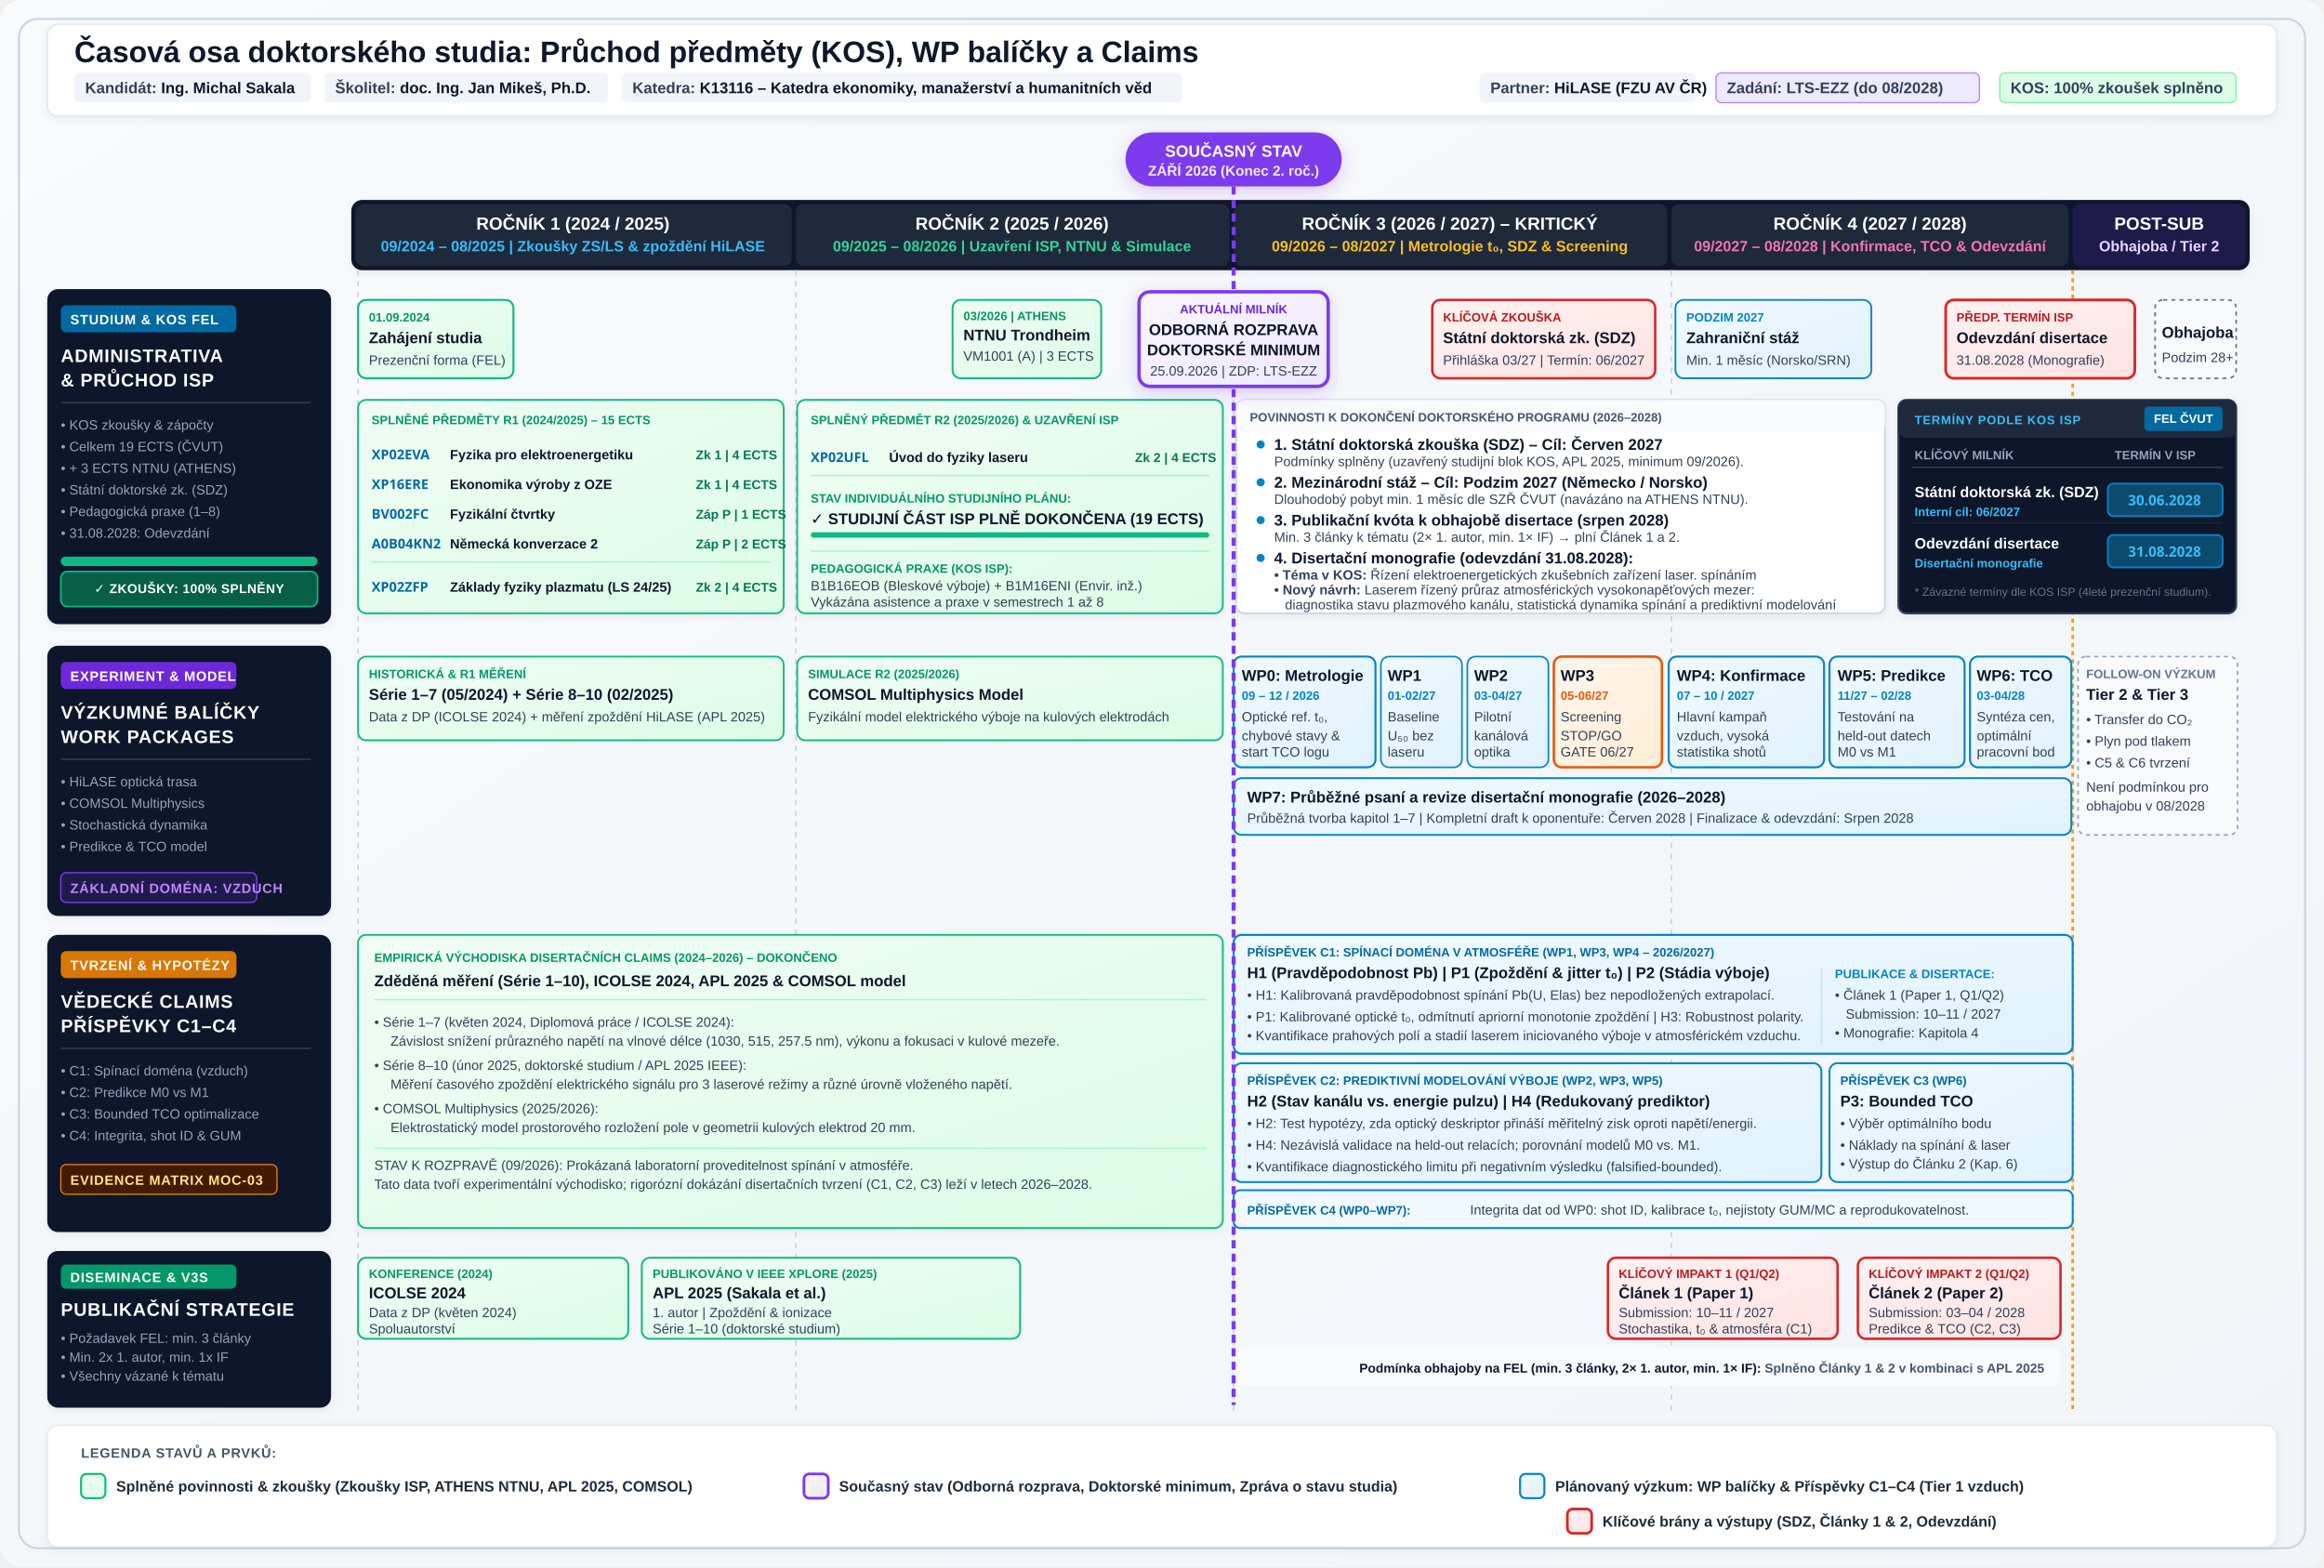
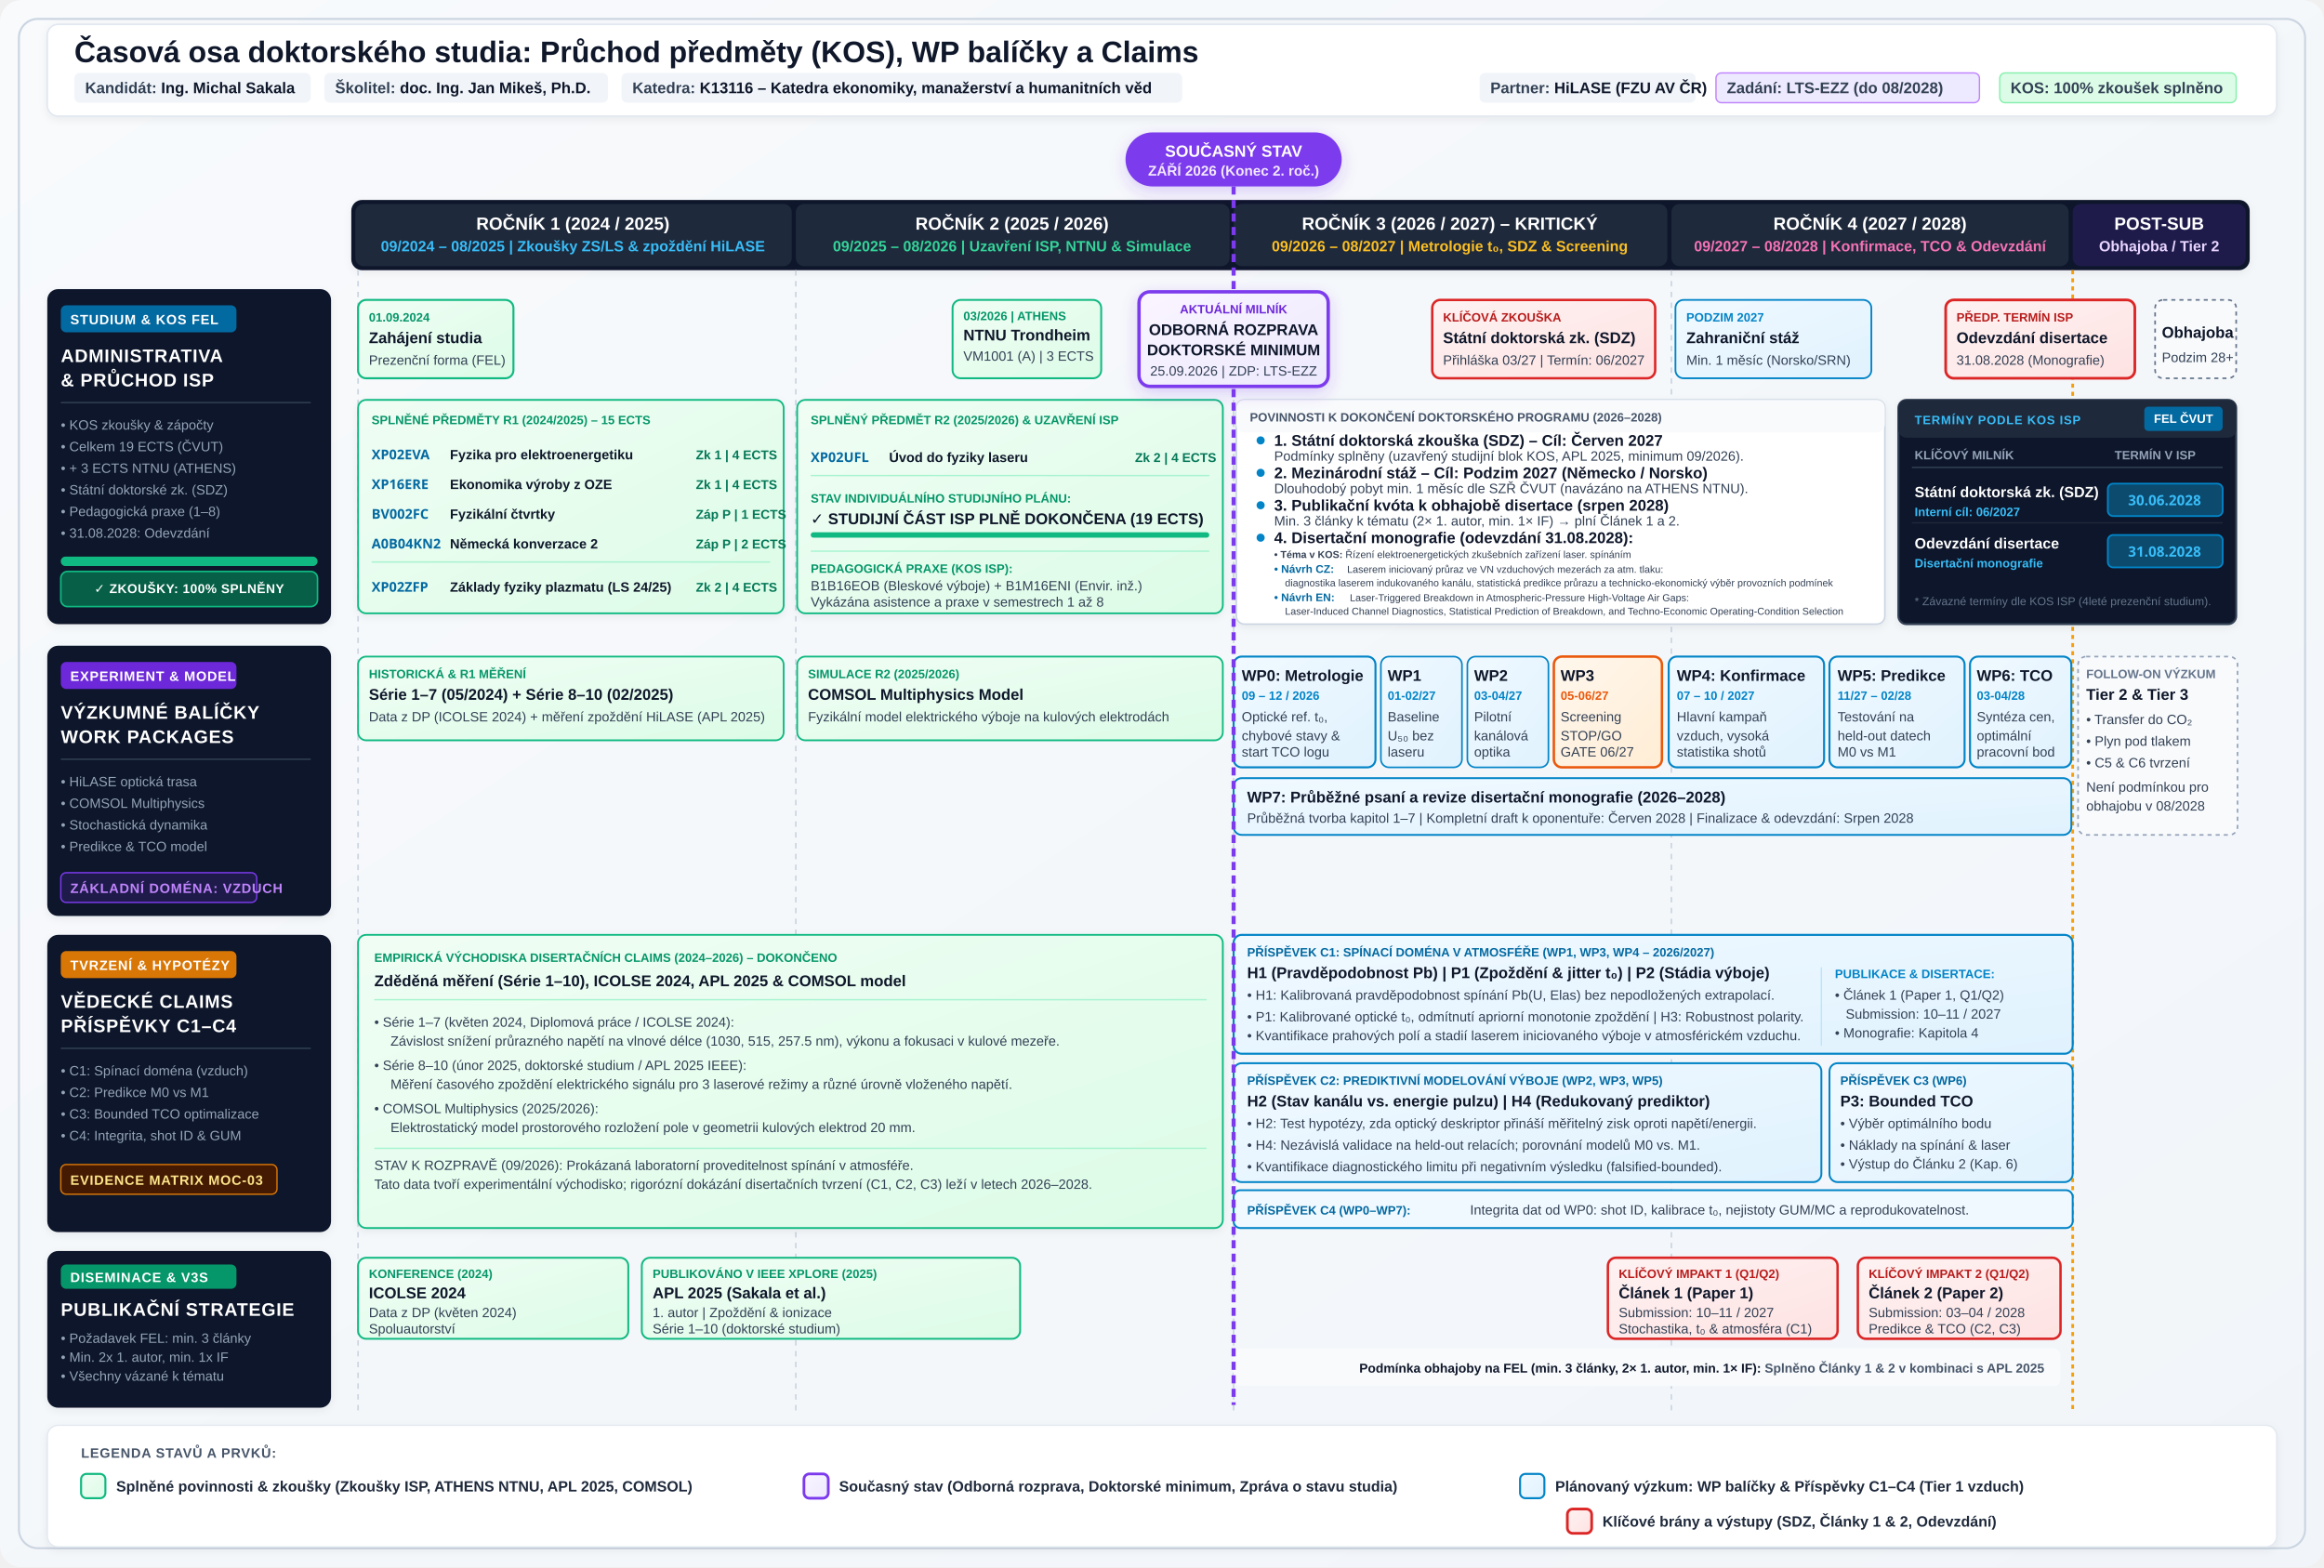
<svg xmlns="http://www.w3.org/2000/svg" viewBox="0 0 1720 1160" width="1720" height="1160">
  <defs>
    <style>
      .main-title { font-family: 'Segoe UI', Arial, sans-serif; font-weight: 800; font-size: 22px; fill: #0f172a; }
      .main-sub { font-family: 'Segoe UI', Arial, sans-serif; font-weight: 600; font-size: 11.5px; fill: #334155; }
      .badge-text { font-family: 'Segoe UI', Arial, sans-serif; font-weight: 700; font-size: 11px; fill: #1e293b; }
      
      .row-title { font-family: 'Segoe UI', Arial, sans-serif; font-weight: 800; font-size: 13.5px; fill: #ffffff; letter-spacing: 0.5px; }
      .row-tag { font-family: 'Segoe UI', Arial, sans-serif; font-weight: 700; font-size: 10px; text-transform: uppercase; letter-spacing: 0.5px; }
      .row-sub { font-family: 'Segoe UI', Arial, sans-serif; font-weight: 500; font-size: 10px; fill: #94a3b8; line-height: 1.3; }

      .axis-year { font-family: 'Segoe UI', Arial, sans-serif; font-weight: 800; font-size: 13px; fill: #ffffff; text-anchor: middle; }
      .axis-sub { font-family: 'Segoe UI', Arial, sans-serif; font-weight: 700; font-size: 11px; text-anchor: middle; }

      .card-title { font-family: 'Segoe UI', Arial, sans-serif; font-weight: 700; font-size: 11.5px; fill: #0f172a; }
      .card-desc { font-family: 'Segoe UI', Arial, sans-serif; font-weight: 500; font-size: 10px; fill: #334155; }
      .card-tag { font-family: 'Segoe UI', Arial, sans-serif; font-weight: 700; font-size: 9px; text-transform: uppercase; }
      
      .course-code { font-family: 'Consolas', 'Segoe UI', monospace; font-weight: 700; font-size: 10px; fill: #0369a1; }
      .course-name { font-family: 'Segoe UI', Arial, sans-serif; font-weight: 600; font-size: 10px; fill: #0f172a; }
      .course-grade { font-family: 'Segoe UI', Arial, sans-serif; font-weight: 700; font-size: 9.5px; fill: #047857; }
      
      .now-title { font-family: 'Segoe UI', Arial, sans-serif; font-weight: 800; font-size: 12px; fill: #ffffff; text-anchor: middle; }
      .now-sub { font-family: 'Segoe UI', Arial, sans-serif; font-weight: 700; font-size: 10.5px; fill: #f3e8ff; text-anchor: middle; }
      .legend-text { font-family: 'Segoe UI', Arial, sans-serif; font-weight: 600; font-size: 11px; fill: #1e293b; }
+       .card-title-head { font-family: 'Segoe UI', Arial, sans-serif; font-weight: 700; font-size: 8.2px; fill: #0369a1; }
+       .card-title-sub { font-family: 'Segoe UI', Arial, sans-serif; font-weight: 500; font-size: 7.4px; fill: #334155; }
    </style>
    <linearGradient id="bg-canvas" x1="0%" y1="0%" x2="100%" y2="100%">
      <stop offset="0%" stop-color="#f8fafc" />
      <stop offset="100%" stop-color="#f1f5f9" />
    </linearGradient>
    <linearGradient id="card-done-grad" x1="0%" y1="0%" x2="100%" y2="100%">
      <stop offset="0%" stop-color="#f0fdf4" />
      <stop offset="100%" stop-color="#dcfce7" />
    </linearGradient>
    <linearGradient id="card-blue-grad" x1="0%" y1="0%" x2="100%" y2="100%">
      <stop offset="0%" stop-color="#f0f9ff" />
      <stop offset="100%" stop-color="#e0f2fe" />
    </linearGradient>
    <linearGradient id="card-gate-grad" x1="0%" y1="0%" x2="100%" y2="100%">
      <stop offset="0%" stop-color="#fff7ed" />
      <stop offset="100%" stop-color="#ffedd5" />
    </linearGradient>
    <linearGradient id="card-red-grad" x1="0%" y1="0%" x2="100%" y2="100%">
      <stop offset="0%" stop-color="#fef2f2" />
      <stop offset="100%" stop-color="#fee2e2" />
    </linearGradient>
    <linearGradient id="card-now-grad" x1="0%" y1="0%" x2="100%" y2="100%">
      <stop offset="0%" stop-color="#faf5ff" />
      <stop offset="100%" stop-color="#ede9fe" />
    </linearGradient>
    <linearGradient id="card-claim1-grad" x1="0%" y1="0%" x2="100%" y2="100%">
      <stop offset="0%" stop-color="#fefce8" />
      <stop offset="100%" stop-color="#fef9c3" />
    </linearGradient>
    <linearGradient id="card-claim2-grad" x1="0%" y1="0%" x2="100%" y2="100%">
      <stop offset="0%" stop-color="#faf5ff" />
      <stop offset="100%" stop-color="#f3e8ff" />
    </linearGradient>
    <linearGradient id="card-claim3-grad" x1="0%" y1="0%" x2="100%" y2="100%">
      <stop offset="0%" stop-color="#fdf2f8" />
      <stop offset="100%" stop-color="#fce7f3" />
    </linearGradient>
    <filter id="shadow-card" x="-3%" y="-5%" width="106%" height="114%" filterUnits="userSpaceOnUse">
      <feDropShadow dx="0" dy="2" stdDeviation="3" flood-color="#0f172a" flood-opacity="0.06" />
    </filter>
    <filter id="shadow-now" x="-6%" y="-8%" width="112%" height="120%" filterUnits="userSpaceOnUse">
      <feDropShadow dx="0" dy="4" stdDeviation="6" flood-color="#7c3aed" flood-opacity="0.22" />
    </filter>
  </defs>
  <rect width="1720" height="1160" fill="url(#bg-canvas)" rx="16" />
  <rect x="14" y="14" width="1692" height="1132" fill="none" stroke="#cbd5e1" stroke-width="1.5" rx="14" />
  <g id="Header" transform="translate(35, 18)">
    <rect width="1650" height="68" rx="8" fill="#ffffff" stroke="#e2e8f0" stroke-width="1.2" filter="url(#shadow-card)" />
    <text class="main-title" x="20" y="28">Časová osa doktorského studia: Průchod předměty (KOS), WP balíčky a Claims</text>
    <g transform="translate(20, 36)">
      <rect x="0" y="0" width="175" height="22" rx="4" fill="#f1f5f9" />
      <text class="main-sub" x="8" y="15">Kandidát: <tspan font-weight="800" fill="#0f172a">Ing. Michal Sakala</tspan>
      </text>
      <rect x="185" y="0" width="210" height="22" rx="4" fill="#f1f5f9" />
      <text class="main-sub" x="193" y="15">Školitel: <tspan font-weight="800" fill="#0f172a">doc. Ing. Jan Mikeš, Ph.D.</tspan>
      </text>
      <rect x="405" y="0" width="415" height="22" rx="4" fill="#f1f5f9" />
      <text class="main-sub" x="413" y="15">Katedra: <tspan font-weight="700" fill="#0f172a">K13116 – Katedra ekonomiky, manažerství a humanitních věd</tspan>
      </text>
      <rect x="1040" y="0" width="160" height="22" rx="4" fill="#f1f5f9" />
      <text class="main-sub" x="1048" y="15">Partner: <tspan font-weight="700" fill="#0f172a">HiLASE (FZU AV ČR)</tspan>
      </text>
      <rect x="1215" y="0" width="195" height="22" rx="4" fill="#ede9fe" stroke="#c084fc" />
      <text class="main-sub" x="1223" y="15" fill="#6b21a8">Zadání: <tspan font-weight="800">LTS-EZZ (do 08/2028)</tspan>
      </text>
      <rect x="1425" y="0" width="175" height="22" rx="4" fill="#dcfce7" stroke="#86efac" />
      <text class="main-sub" x="1433" y="15" fill="#15803d">KOS: <tspan font-weight="800">100% zkoušek splněno</tspan>
      </text>
    </g>
  </g>
  <g id="Axis_and_Grid">
    <rect x="260" y="148" width="1405" height="52" rx="8" fill="#0f172a" filter="url(#shadow-card)" />
    <rect x="263" y="151" width="323" height="46" rx="6" fill="#1e293b" />
    <text class="axis-year" x="424" y="170">ROČNÍK 1 (2024 / 2025)</text>
    <text class="axis-sub" x="424" y="186" fill="#38bdf8">09/2024 – 08/2025 | Zkoušky ZS/LS &amp; zpoždění HiLASE</text>
    <rect x="589" y="151" width="321" height="46" rx="6" fill="#1e293b" />
    <text class="axis-year" x="749" y="170">ROČNÍK 2 (2025 / 2026)</text>
    <text class="axis-sub" x="749" y="186" fill="#34d399">09/2025 – 08/2026 | Uzavření ISP, NTNU &amp; Simulace</text>
    <rect x="913" y="151" width="321" height="46" rx="6" fill="#1e293b" />
    <text class="axis-year" x="1073" y="170">ROČNÍK 3 (2026 / 2027) – KRITICKÝ</text>
    <text class="axis-sub" x="1073" y="186" fill="#fbbf24">09/2026 – 08/2027 | Metrologie t₀, SDZ &amp; Screening</text>
    <rect x="1237" y="151" width="294" height="46" rx="6" fill="#1e293b" />
    <text class="axis-year" x="1384" y="170">ROČNÍK 4 (2027 / 2028)</text>
    <text class="axis-sub" x="1384" y="186" fill="#f472b6">09/2027 – 08/2028 | Konfirmace, TCO &amp; Odevzdání</text>
    <rect x="1534" y="151" width="128" height="46" rx="6" fill="#1e1b4b" />
    <text class="axis-year" x="1598" y="170" fill="#c084fc">POST-SUB</text>
    <text class="axis-sub" x="1598" y="186" fill="#e9d5ff">Obhajoba / Tier 2</text>
    <line x1="265" y1="200" x2="265" y2="1045" stroke="#cbd5e1" stroke-width="1.2" stroke-dasharray="4 4" />
    <line x1="589" y1="200" x2="589" y2="1045" stroke="#cbd5e1" stroke-width="1.2" stroke-dasharray="4 4" />
    <line x1="913" y1="200" x2="913" y2="1045" stroke="#cbd5e1" stroke-width="1.2" stroke-dasharray="4 4" />
    <line x1="1237" y1="200" x2="1237" y2="1045" stroke="#cbd5e1" stroke-width="1.2" stroke-dasharray="4 4" />
    <line x1="1534" y1="200" x2="1534" y2="1045" stroke="#f59e0b" stroke-width="2" stroke-dasharray="3 3" />
  </g>
  <g id="Row_Administration_and_Courses">
    <rect x="35" y="214" width="210" height="248" rx="8" fill="#0f172a" filter="url(#shadow-card)" />
    <rect x="45" y="226" width="130" height="20" rx="4" fill="#0369a1" />
    <text class="row-tag" x="52" y="240" fill="#ffffff">STUDIUM &amp; KOS FEL</text>
    <text class="row-title" x="45" y="268">ADMINISTRATIVA</text>
    <text class="row-title" x="45" y="286">&amp; PRŮCHOD ISP</text>
    <line x1="45" y1="298" x2="230" y2="298" stroke="#334155" stroke-width="1" />
    <text class="row-sub" x="45" y="318">• KOS zkoušky &amp; zápočty</text>
    <text class="row-sub" x="45" y="334">• Celkem 19 ECTS (ČVUT)</text>
    <text class="row-sub" x="45" y="350">• + 3 ECTS NTNU (ATHENS)</text>
    <text class="row-sub" x="45" y="366">• Státní doktorské zk. (SDZ)</text>
    <text class="row-sub" x="45" y="382">• Pedagogická praxe (1–8)</text>
    <text class="row-sub" x="45" y="398">• 31.08.2028: Odevzdání</text>
    <g transform="translate(45, 412)">
      <rect x="0" y="0" width="190" height="7" rx="3.5" fill="#1e293b" />
      <rect x="0" y="0" width="190" height="7" rx="3.5" fill="#10b981" />
      <rect x="0" y="11" width="190" height="26" rx="5" fill="#065f46" stroke="#10b981" stroke-width="1.2" />
      <text font-family="'Segoe UI', Arial, sans-serif" font-weight="800" font-size="9.5px" fill="#ffffff" x="95" y="27" text-anchor="middle" letter-spacing="0.3px">✓ ZKOUŠKY: 100% SPLNĚNY</text>
    </g>
    <g transform="translate(265, 222)">
      <rect width="115" height="58" rx="6" fill="url(#card-done-grad)" stroke="#10b981" stroke-width="1.5" />
      <text class="card-tag" x="8" y="16" fill="#059669">01.09.2024</text>
      <text class="card-title" x="8" y="32" fill="#065f46">Zahájení studia</text>
      <text class="card-desc" x="8" y="48">Prezenční forma (FEL)</text>
    </g>
    <g transform="translate(705, 222)">
      <rect width="110" height="58" rx="6" fill="url(#card-done-grad)" stroke="#10b981" stroke-width="1.4" />
      <text class="card-tag" x="8" y="15" fill="#059669">03/2026 | ATHENS</text>
      <text class="card-title" x="8" y="30" fill="#065f46" font-size="10.5px">NTNU Trondheim</text>
      <text class="card-desc" x="8" y="45" font-size="9.5px">VM1001 (A) | 3 ECTS</text>
    </g>
    <g transform="translate(1060, 222)">
      <rect width="165" height="58" rx="6" fill="url(#card-red-grad)" stroke="#dc2626" stroke-width="1.8" />
      <text class="card-tag" x="8" y="16" fill="#b91c1c">KLÍČOVÁ ZKOUŠKA</text>
      <text class="card-title" x="8" y="32" fill="#991b1b">Státní doktorská zk. (SDZ)</text>
      <text class="card-desc" x="8" y="48">Přihláška 03/27 | Termín: 06/2027</text>
    </g>
    <g transform="translate(1240, 222)">
      <rect width="145" height="58" rx="6" fill="url(#card-blue-grad)" stroke="#0284c7" stroke-width="1.3" />
      <text class="card-tag" x="8" y="16" fill="#0284c7">PODZIM 2027</text>
      <text class="card-title" x="8" y="32" fill="#0369a1">Zahraniční stáž</text>
      <text class="card-desc" x="8" y="48">Min. 1 měsíc (Norsko/SRN)</text>
    </g>
    <g transform="translate(1440, 222)">
      <rect width="140" height="58" rx="6" fill="url(#card-red-grad)" stroke="#dc2626" stroke-width="2" />
      <text class="card-tag" x="8" y="16" fill="#b91c1c">PŘEDP. TERMÍN ISP</text>
      <text class="card-title" x="8" y="32" fill="#991b1b">Odevzdání disertace</text>
      <text class="card-desc" x="8" y="48">31.08.2028 (Monografie)</text>
    </g>
    <g transform="translate(1595, 222)">
      <rect width="60" height="58" rx="6" fill="#f8fafc" stroke="#64748b" stroke-width="1.2" stroke-dasharray="3 3" />
      <text class="card-title" x="5" y="28" fill="#334155">Obhajoba</text>
      <text class="card-desc" x="5" y="46">Podzim 28+</text>
    </g>
    <g transform="translate(265, 296)">
      <rect width="315" height="158" rx="6" fill="url(#card-done-grad)" stroke="#10b981" stroke-width="1.3" filter="url(#shadow-card)" />
      <text class="card-tag" x="10" y="18" fill="#059669">SPLNĚNÉ PŘEDMĚTY R1 (2024/2025) – 15 ECTS</text>
      <g transform="translate(10, 34)">
        <text class="course-code" x="0" y="10" fill="#065f46">XP02EVA</text>
        <text class="course-name" x="58" y="10" fill="#064e3b">Fyzika pro elektroenergetiku</text>
        <text class="course-grade" x="240" y="10" fill="#047857">Zk 1 | 4 ECTS</text>
      </g>
      <g transform="translate(10, 56)">
        <text class="course-code" x="0" y="10" fill="#065f46">XP16ERE</text>
        <text class="course-name" x="58" y="10" fill="#064e3b">Ekonomika výroby z OZE</text>
        <text class="course-grade" x="240" y="10" fill="#047857">Zk 1 | 4 ECTS</text>
      </g>
      <g transform="translate(10, 78)">
        <text class="course-code" x="0" y="10" fill="#065f46">BV002FC</text>
        <text class="course-name" x="58" y="10" fill="#064e3b">Fyzikální čtvrtky</text>
        <text class="course-grade" x="240" y="10" fill="#047857">Záp P | 1 ECTS</text>
      </g>
      <g transform="translate(10, 100)">
        <text class="course-code" x="0" y="10" fill="#065f46">A0B04KN2</text>
        <text class="course-name" x="58" y="10" fill="#064e3b">Německá konverzace 2</text>
        <text class="course-grade" x="240" y="10" fill="#047857">Záp P | 2 ECTS</text>
      </g>
      <line x1="10" y1="120" x2="305" y2="120" stroke="#a7f3d0" stroke-width="1" />
      <g transform="translate(10, 132)">
        <text class="course-code" x="0" y="10" fill="#065f46">XP02ZFP</text>
        <text class="course-name" x="58" y="10" fill="#064e3b">Základy fyziky plazmatu (LS 24/25)</text>
        <text class="course-grade" x="240" y="10" fill="#047857">Zk 2 | 4 ECTS</text>
      </g>
    </g>
    <g transform="translate(590, 296)">
      <rect width="315" height="158" rx="6" fill="url(#card-done-grad)" stroke="#10b981" stroke-width="1.3" filter="url(#shadow-card)" />
      <text class="card-tag" x="10" y="18" fill="#059669">SPLNĚNÝ PŘEDMĚT R2 (2025/2026) &amp; UZAVŘENÍ ISP</text>
      <g transform="translate(10, 36)">
        <text class="course-code" x="0" y="10" fill="#065f46">XP02UFL</text>
        <text class="course-name" x="58" y="10" fill="#064e3b">Úvod do fyziky laseru</text>
        <text class="course-grade" x="240" y="10" fill="#047857">Zk 2 | 4 ECTS</text>
      </g>
      <line x1="10" y1="56" x2="305" y2="56" stroke="#a7f3d0" stroke-width="1" />
      <g transform="translate(10, 64)">
        <text class="card-tag" x="0" y="12" fill="#059669">STAV INDIVIDUÁLNÍHO STUDIJNÍHO PLÁNU:</text>
        <text class="card-title" x="0" y="28" fill="#065f46" font-size="11px">✓ STUDIJNÍ ČÁST ISP PLNĚ DOKONČENA (19 ECTS)</text>
        <rect x="0" y="34" width="295" height="4" rx="2" fill="#10b981" />
      </g>
      <line x1="10" y1="112" x2="305" y2="112" stroke="#a7f3d0" stroke-width="1" />
      <g transform="translate(10, 118)">
        <text class="card-tag" x="0" y="10" fill="#059669">PEDAGOGICKÁ PRAXE (KOS ISP):</text>
        <text class="card-desc" x="0" y="23" fill="#064e3b">B1B16EOB (Bleskové výboje) + B1M16ENI (Envir. inž.)</text>
        <text class="card-desc" x="0" y="35" fill="#059669" font-weight="600">Vykázána asistence a praxe v semestrech 1 až 8</text>
      </g>
    </g>
    <g transform="translate(915, 296)">
-       <rect width="480" height="158" rx="6" fill="#ffffff" stroke="#cbd5e1" stroke-width="1.2" filter="url(#shadow-card)" />
+       <rect width="480" height="166" rx="6" fill="#ffffff" stroke="#cbd5e1" stroke-width="1.2" filter="url(#shadow-card)" />
      <rect x="0" y="0" width="480" height="24" rx="6" fill="#f8fafc" />
      <text class="card-tag" x="10" y="16" fill="#475569">POVINNOSTI K DOKONČENÍ DOKTORSKÉHO PROGRAMU (2026–2028)</text>
-       <g transform="translate(12, 28)">
-         <circle cx="6" cy="5" r="3" fill="#0284c7" />
-         <text class="card-title" x="16" y="9" fill="#1e293b">1. Státní doktorská zkouška (SDZ) – Cíl: Červen 2027</text>
-         <text class="card-desc" x="16" y="21">Podmínky splněny (uzavřený studijní blok KOS, APL 2025, minimum 09/2026).</text>
-         <circle cx="6" cy="33" r="3" fill="#0284c7" />
-         <text class="card-title" x="16" y="37" fill="#1e293b">2. Mezinárodní stáž – Cíl: Podzim 2027 (Německo / Norsko)</text>
-         <text class="card-desc" x="16" y="49">Dlouhodobý pobyt min. 1 měsíc dle SZŘ ČVUT (navázáno na ATHENS NTNU).</text>
-         <circle cx="6" cy="61" r="3" fill="#0284c7" />
-         <text class="card-title" x="16" y="65" fill="#1e293b">3. Publikační kvóta k obhajobě disertace (srpen 2028)</text>
-         <text class="card-desc" x="16" y="77">Min. 3 články k tématu (2× 1. autor, min. 1× IF) → plní Článek 1 a 2.</text>
-         <circle cx="6" cy="89" r="3" fill="#0284c7" />
-         <text class="card-title" x="16" y="93" fill="#0f172a">4. Disertační monografie (odevzdání 31.08.2028):</text>
-         <text class="card-desc" x="16" y="105" font-size="8.8px">
+       <g transform="translate(12, 26)">
+         <circle cx="6" cy="4" r="3" fill="#0284c7" />
+         <text class="card-title" x="16" y="8" fill="#1e293b">1. Státní doktorská zkouška (SDZ) – Cíl: Červen 2027</text>
+         <text class="card-desc" x="16" y="19">Podmínky splněny (uzavřený studijní blok KOS, APL 2025, minimum 09/2026).</text>
+         <circle cx="6" cy="28" r="3" fill="#0284c7" />
+         <text class="card-title" x="16" y="32" fill="#1e293b">2. Mezinárodní stáž – Cíl: Podzim 2027 (Německo / Norsko)</text>
+         <text class="card-desc" x="16" y="43">Dlouhodobý pobyt min. 1 měsíc dle SZŘ ČVUT (navázáno na ATHENS NTNU).</text>
+         <circle cx="6" cy="52" r="3" fill="#0284c7" />
+         <text class="card-title" x="16" y="56" fill="#1e293b">3. Publikační kvóta k obhajobě disertace (srpen 2028)</text>
+         <text class="card-desc" x="16" y="67">Min. 3 články k tématu (2× 1. autor, min. 1× IF) → plní Článek 1 a 2.</text>
+         <circle cx="6" cy="76" r="3" fill="#0284c7" />
+         <text class="card-title" x="16" y="80" fill="#0f172a">4. Disertační monografie (odevzdání 31.08.2028):</text>
+         <text class="card-title-sub" x="16" y="91">
          <tspan font-weight="700" fill="#334155">• Téma v KOS:</tspan> Řízení elektroenergetických zkušebních zařízení laser. spínáním</text>
-         <text class="card-desc" x="16" y="116" font-size="8.8px">
-           <tspan font-weight="700" fill="#334155">• Nový návrh:</tspan> Laserem řízený průraz atmosférických vysokonapěťových mezer:</text>
-         <text class="card-desc" x="24" y="127" font-size="8.4px" fill="#334155">diagnostika stavu plazmového kanálu, statistická dynamika spínání a prediktivní modelování</text>
+         <text class="card-title-head" x="16" y="102">• Návrh CZ:</text>
+         <text class="card-title-sub" x="70" y="102" font-weight="600" fill="#0f172a">Laserem iniciovaný průraz ve VN vzduchových mezerách za atm. tlaku:</text>
+         <text class="card-title-sub" x="24" y="112">diagnostika laserem indukovaného kanálu, statistická predikce průrazu a technicko-ekonomický výběr provozních podmínek</text>
+         <text class="card-title-head" x="16" y="123">• Návrh EN:</text>
+         <text class="card-title-sub" x="72" y="123" font-weight="600" fill="#0f172a">Laser-Triggered Breakdown in Atmospheric-Pressure High-Voltage Air Gaps:</text>
+         <text class="card-title-sub" x="24" y="133">Laser-Induced Channel Diagnostics, Statistical Prediction of Breakdown, and Techno-Economic Operating-Condition Selection</text>
      </g>
    </g>
    <g transform="translate(1405, 296)">
-       <rect width="250" height="158" rx="6" fill="#0f172a" stroke="#334155" stroke-width="1.5" filter="url(#shadow-card)" />
+       <rect width="250" height="166" rx="6" fill="#0f172a" stroke="#334155" stroke-width="1.5" filter="url(#shadow-card)" />
      <rect x="0" y="0" width="250" height="28" rx="6" fill="#1e293b" />
      <text class="card-tag" x="12" y="18" fill="#38bdf8" letter-spacing="0.5px">TERMÍNY PODLE KOS ISP</text>
      <rect x="182" y="5" width="58" height="18" rx="3" fill="#0369a1" />
      <text font-family="'Segoe UI', Arial, sans-serif" font-weight="800" font-size="9px" fill="#ffffff" x="211" y="17" text-anchor="middle">FEL ČVUT</text>
      <text font-family="'Segoe UI', Arial, sans-serif" font-weight="700" font-size="9px" fill="#94a3b8" x="12" y="44">KLÍČOVÝ MILNÍK</text>
      <text font-family="'Segoe UI', Arial, sans-serif" font-weight="700" font-size="9px" fill="#94a3b8" x="160" y="44">TERMÍN V ISP</text>
      <line x1="10" y1="50" x2="240" y2="50" stroke="#334155" stroke-width="1" />
      <g transform="translate(10, 58)">
        <text font-family="'Segoe UI', Arial, sans-serif" font-weight="700" font-size="11px" fill="#ffffff" x="2" y="14">Státní doktorská zk. (SDZ)</text>
        <text font-family="'Segoe UI', Arial, sans-serif" font-weight="600" font-size="9px" fill="#38bdf8" x="2" y="28">Interní cíl: 06/2027</text>
        <rect x="145" y="4" width="85" height="24" rx="4" fill="#0c4a6e" stroke="#0284c7" stroke-width="1.3" />
        <text font-family="'Consolas', 'Segoe UI', monospace" font-weight="800" font-size="10.5px" fill="#38bdf8" x="187" y="20" text-anchor="middle">30.06.2028</text>
      </g>
      <line x1="10" y1="91" x2="240" y2="91" stroke="#1e293b" stroke-width="1" />
      <g transform="translate(10, 96)">
        <text font-family="'Segoe UI', Arial, sans-serif" font-weight="700" font-size="11px" fill="#ffffff" x="2" y="14">Odevzdání disertace</text>
        <text font-family="'Segoe UI', Arial, sans-serif" font-weight="600" font-size="9px" fill="#38bdf8" x="2" y="28">Disertační monografie</text>
        <rect x="145" y="4" width="85" height="24" rx="4" fill="#0c4a6e" stroke="#0284c7" stroke-width="1.3" />
        <text font-family="'Consolas', 'Segoe UI', monospace" font-weight="800" font-size="10.5px" fill="#38bdf8" x="187" y="20" text-anchor="middle">31.08.2028</text>
      </g>
-       <text font-family="'Segoe UI', Arial, sans-serif" font-weight="500" font-size="8.5px" fill="#64748b" x="12" y="145">* Závazné termíny dle KOS ISP (4leté prezenční studium).</text>
+       <text font-family="'Segoe UI', Arial, sans-serif" font-weight="500" font-size="8.5px" fill="#64748b" x="12" y="152">* Závazné termíny dle KOS ISP (4leté prezenční studium).</text>
    </g>
  </g>
  <g id="Row_WorkPackages">
    <rect x="35" y="478" width="210" height="200" rx="8" fill="#0f172a" filter="url(#shadow-card)" />
    <rect x="45" y="490" width="130" height="20" rx="4" fill="#6d28d9" />
    <text class="row-tag" x="52" y="504" fill="#ffffff">EXPERIMENT &amp; MODEL</text>
    <text class="row-title" x="45" y="532">VÝZKUMNÉ BALÍČKY</text>
    <text class="row-title" x="45" y="550">WORK PACKAGES</text>
    <line x1="45" y1="562" x2="230" y2="562" stroke="#334155" stroke-width="1" />
    <text class="row-sub" x="45" y="582">• HiLASE optická trasa</text>
    <text class="row-sub" x="45" y="598">• COMSOL Multiphysics</text>
    <text class="row-sub" x="45" y="614">• Stochastická dynamika</text>
    <text class="row-sub" x="45" y="630">• Predikce &amp; TCO model</text>
    <rect x="45" y="646" width="145" height="22" rx="4" fill="#1e1b4b" stroke="#7c3aed" />
    <text class="row-tag" x="52" y="661" fill="#c084fc">ZÁKLADNÍ DOMÉNA: VZDUCH</text>
    <g transform="translate(265, 486)">
      <rect width="315" height="62" rx="6" fill="url(#card-done-grad)" stroke="#10b981" stroke-width="1.3" />
      <text class="card-tag" x="8" y="16" fill="#059669">HISTORICKÁ &amp; R1 MĚŘENÍ</text>
      <text class="card-title" x="8" y="32" fill="#065f46">Série 1–7 (05/2024) + Série 8–10 (02/2025)</text>
      <text class="card-desc" x="8" y="48">Data z DP (ICOLSE 2024) + měření zpoždění HiLASE (APL 2025)</text>
    </g>
    <g transform="translate(590, 486)">
      <rect width="315" height="62" rx="6" fill="url(#card-done-grad)" stroke="#10b981" stroke-width="1.3" />
      <text class="card-tag" x="8" y="16" fill="#059669">SIMULACE R2 (2025/2026)</text>
      <text class="card-title" x="8" y="32" fill="#065f46">COMSOL Multiphysics Model</text>
      <text class="card-desc" x="8" y="48">Fyzikální model elektrického výboje na kulových elektrodách</text>
    </g>
    <g transform="translate(913, 486)">
      <rect width="105" height="82" rx="6" fill="url(#card-blue-grad)" stroke="#0284c7" stroke-width="1.5" />
      <text class="card-title" x="6" y="18" fill="#0369a1">WP0: Metrologie</text>
      <text class="card-tag" x="6" y="32" fill="#0284c7">09 – 12 / 2026</text>
      <text class="card-desc" x="6" y="48">Optické ref. t₀,</text>
      <text class="card-desc" x="6" y="62">chybové stavy &amp;</text>
      <text class="card-desc" x="6" y="74">start TCO logu</text>
    </g>
    <g transform="translate(1022, 486)">
      <rect width="60" height="82" rx="6" fill="url(#card-blue-grad)" stroke="#0284c7" stroke-width="1.2" />
      <text class="card-title" x="5" y="18" fill="#0369a1">WP1</text>
      <text class="card-tag" x="5" y="32" fill="#0284c7">01-02/27</text>
      <text class="card-desc" x="5" y="48">Baseline</text>
      <text class="card-desc" x="5" y="62">U₅₀ bez</text>
      <text class="card-desc" x="5" y="74">laseru</text>
    </g>
    <g transform="translate(1086, 486)">
      <rect width="60" height="82" rx="6" fill="url(#card-blue-grad)" stroke="#0284c7" stroke-width="1.2" />
      <text class="card-title" x="5" y="18" fill="#0369a1">WP2</text>
      <text class="card-tag" x="5" y="32" fill="#0284c7">03-04/27</text>
      <text class="card-desc" x="5" y="48">Pilotní</text>
      <text class="card-desc" x="5" y="62">kanálová</text>
      <text class="card-desc" x="5" y="74">optika</text>
    </g>
    <g transform="translate(1150, 486)">
      <rect width="80" height="82" rx="6" fill="url(#card-gate-grad)" stroke="#ea580c" stroke-width="1.8" />
      <text class="card-title" x="5" y="18" fill="#c2410c">WP3</text>
      <text class="card-tag" x="5" y="32" fill="#ea580c">05-06/27</text>
      <text class="card-desc" x="5" y="48">Screening</text>
      <text class="card-desc" x="5" y="62" font-weight="bold" fill="#b91c1c">STOP/GO</text>
      <text class="card-desc" x="5" y="74">GATE 06/27</text>
    </g>
    <g transform="translate(1235, 486)">
      <rect width="115" height="82" rx="6" fill="url(#card-blue-grad)" stroke="#0284c7" stroke-width="1.5" />
      <text class="card-title" x="6" y="18" fill="#0369a1">WP4: Konfirmace</text>
      <text class="card-tag" x="6" y="32" fill="#0284c7">07 – 10 / 2027</text>
      <text class="card-desc" x="6" y="48">Hlavní kampaň</text>
      <text class="card-desc" x="6" y="62">vzduch, vysoká</text>
      <text class="card-desc" x="6" y="74">statistika shotů</text>
    </g>
    <g transform="translate(1354, 486)">
      <rect width="100" height="82" rx="6" fill="url(#card-blue-grad)" stroke="#0284c7" stroke-width="1.5" />
      <text class="card-title" x="6" y="18" fill="#0369a1">WP5: Predikce</text>
      <text class="card-tag" x="6" y="32" fill="#0284c7">11/27 – 02/28</text>
      <text class="card-desc" x="6" y="48">Testování na</text>
      <text class="card-desc" x="6" y="62">held-out datech</text>
      <text class="card-desc" x="6" y="74">M0 vs M1</text>
    </g>
    <g transform="translate(1458, 486)">
      <rect width="75" height="82" rx="6" fill="url(#card-blue-grad)" stroke="#0284c7" stroke-width="1.5" />
      <text class="card-title" x="5" y="18" fill="#0369a1">WP6: TCO</text>
      <text class="card-tag" x="5" y="32" fill="#0284c7">03-04/28</text>
      <text class="card-desc" x="5" y="48">Syntéza cen,</text>
      <text class="card-desc" x="5" y="62">optimální</text>
      <text class="card-desc" x="5" y="74">pracovní bod</text>
    </g>
    <g transform="translate(913, 576)">
      <rect width="620" height="42" rx="6" fill="url(#card-blue-grad)" stroke="#0284c7" stroke-width="1.4" />
      <text class="card-title" x="10" y="18" fill="#0369a1">WP7: Průběžné psaní a revize disertační monografie (2026–2028)</text>
      <text class="card-desc" x="10" y="33" fill="#0c4a6e">Průběžná tvorba kapitol 1–7 | Kompletní draft k oponentuře: Červen 2028 | Finalizace &amp; odevzdání: Srpen 2028</text>
    </g>
    <g transform="translate(1538, 486)">
      <rect width="118" height="132" rx="6" fill="#f8fafc" stroke="#94a3b8" stroke-width="1.2" stroke-dasharray="3 3" />
      <text class="card-tag" x="6" y="16" fill="#64748b">FOLLOW-ON VÝZKUM</text>
      <text class="card-title" x="6" y="32" fill="#475569">Tier 2 &amp; Tier 3</text>
      <text class="card-desc" x="6" y="50">• Transfer do CO₂</text>
      <text class="card-desc" x="6" y="66">• Plyn pod tlakem</text>
      <text class="card-desc" x="6" y="82">• C5 &amp; C6 tvrzení</text>
      <text class="card-desc" x="6" y="100" font-weight="bold" fill="#64748b">Není podmínkou pro</text>
      <text class="card-desc" x="6" y="114" font-weight="bold" fill="#64748b">obhajobu v 08/2028</text>
    </g>
  </g>
  <g id="Row_Claims">
    <rect x="35" y="692" width="210" height="220" rx="8" fill="#0f172a" filter="url(#shadow-card)" />
    <rect x="45" y="704" width="130" height="20" rx="4" fill="#d97706" />
    <text class="row-tag" x="52" y="718" fill="#ffffff">TVRZENÍ &amp; HYPOTÉZY</text>
    <text class="row-title" x="45" y="746">VĚDECKÉ CLAIMS</text>
    <text class="row-title" x="45" y="764">PŘÍSPĚVKY C1–C4</text>
    <line x1="45" y1="776" x2="230" y2="776" stroke="#334155" stroke-width="1" />
    <text class="row-sub" x="45" y="796">• C1: Spínací doména (vzduch)</text>
    <text class="row-sub" x="45" y="812">• C2: Predikce M0 vs M1</text>
    <text class="row-sub" x="45" y="828">• C3: Bounded TCO optimalizace</text>
    <text class="row-sub" x="45" y="844">• C4: Integrita, shot ID &amp; GUM</text>
    <rect x="45" y="862" width="160" height="22" rx="4" fill="#451a03" stroke="#d97706" />
    <text class="row-tag" x="52" y="877" fill="#fde68a">EVIDENCE MATRIX MOC-03</text>
    <g transform="translate(265, 692)">
      <rect width="640" height="217" rx="6" fill="url(#card-done-grad)" stroke="#10b981" stroke-width="1.3" filter="url(#shadow-card)" />
      <text class="card-tag" x="12" y="20" fill="#059669">EMPIRICKÁ VÝCHODISKA DISERTAČNÍCH CLAIMS (2024–2026) – DOKONČENO</text>
      <text class="card-title" x="12" y="38" fill="#065f46" font-size="12px">Zděděná měření (Série 1–10), ICOLSE 2024, APL 2025 &amp; COMSOL model</text>
      <line x1="12" y1="48" x2="628" y2="48" stroke="#a7f3d0" stroke-width="1" />
      <g transform="translate(12, 54)">
        <text class="card-desc" x="0" y="14" font-weight="bold" fill="#064e3b">• Série 1–7 (květen 2024, Diplomová práce / ICOLSE 2024):</text>
        <text class="card-desc" x="12" y="28">Závislost snížení průrazného napětí na vlnové délce (1030, 515, 257.5 nm), výkonu a fokusaci v kulové mezeře.</text>
        <text class="card-desc" x="0" y="46" font-weight="bold" fill="#064e3b">• Série 8–10 (únor 2025, doktorské studium / APL 2025 IEEE):</text>
        <text class="card-desc" x="12" y="60">Měření časového zpoždění elektrického signálu pro 3 laserové režimy a různé úrovně vloženého napětí.</text>
        <text class="card-desc" x="0" y="78" font-weight="bold" fill="#064e3b">• COMSOL Multiphysics (2025/2026):</text>
        <text class="card-desc" x="12" y="92">Elektrostatický model prostorového rozložení pole v geometrii kulových elektrod 20 mm.</text>
        <line x1="0" y1="104" x2="616" y2="104" stroke="#a7f3d0" stroke-width="1" />
        <text class="card-desc" x="0" y="120" font-weight="bold" fill="#047857">STAV K ROZPRAVĚ (09/2026): Prokázaná laboratorní proveditelnost spínání v atmosféře.</text>
        <text class="card-desc" x="0" y="134" fill="#065f46">Tato data tvoří experimentální východisko; rigorózní dokázání disertačních tvrzení (C1, C2, C3) leží v letech 2026–2028.</text>
      </g>
    </g>
    <g transform="translate(913, 692)">
      <rect width="621" height="88" rx="6" fill="url(#card-blue-grad)" stroke="#0284c7" stroke-width="1.5" />
      <text class="card-tag" x="10" y="16" fill="#0369a1">PŘÍSPĚVEK C1: SPÍNACÍ DOMÉNA V ATMOSFÉŘE (WP1, WP3, WP4 – 2026/2027)</text>
      <g transform="translate(10, 0)">
        <text class="card-title" x="0" y="32" fill="#0c4a6e">H1 (Pravděpodobnost Pb) | P1 (Zpoždění &amp; jitter t₀) | P2 (Stádia výboje)</text>
        <text class="card-desc" x="0" y="48">• H1: Kalibrovaná pravděpodobnost spínání Pb(U, Elas) bez nepodložených extrapolací.</text>
        <text class="card-desc" x="0" y="64">• P1: Kalibrované optické t₀, odmítnutí apriorní monotonie zpoždění | H3: Robustnost polarity.</text>
        <text class="card-desc" x="0" y="78" fill="#0369a1">• Kvantifikace prahových polí a stadií laserem iniciovaného výboje v atmosférickém vzduchu.</text>
      </g>
      <line x1="435" y1="24" x2="435" y2="82" stroke="#bae6fd" stroke-width="1" />
      <g transform="translate(445, 0)">
        <text class="card-tag" x="0" y="32" fill="#0284c7">PUBLIKACE &amp; DISERTACE:</text>
        <text class="card-desc" x="0" y="48" font-weight="bold" fill="#0369a1">• Článek 1 (Paper 1, Q1/Q2)</text>
        <text class="card-desc" x="8" y="62" fill="#0c4a6e">Submission: 10–11 / 2027</text>
        <text class="card-desc" x="0" y="76" font-weight="bold" fill="#0284c7">• Monografie: Kapitola 4</text>
      </g>
    </g>
    <g transform="translate(913, 787)">
      <rect width="435" height="88" rx="6" fill="url(#card-blue-grad)" stroke="#0284c7" stroke-width="1.4" />
      <text class="card-tag" x="10" y="16" fill="#0369a1">PŘÍSPĚVEK C2: PREDIKTIVNÍ MODELOVÁNÍ VÝBOJE (WP2, WP3, WP5)</text>
      <text class="card-title" x="10" y="32" fill="#0c4a6e">H2 (Stav kanálu vs. energie pulzu) | H4 (Redukovaný prediktor)</text>
      <text class="card-desc" x="10" y="48">• H2: Test hypotézy, zda optický deskriptor přináší měřitelný zisk oproti napětí/energii.</text>
      <text class="card-desc" x="10" y="64">• H4: Nezávislá validace na held-out relacích; porovnání modelů M0 vs. M1.</text>
      <text class="card-desc" x="10" y="80">• Kvantifikace diagnostického limitu při negativním výsledku (falsified-bounded).</text>
    </g>
    <g transform="translate(1354, 787)">
      <rect width="180" height="88" rx="6" fill="url(#card-blue-grad)" stroke="#0284c7" stroke-width="1.4" />
      <text class="card-tag" x="8" y="16" fill="#0369a1">PŘÍSPĚVEK C3 (WP6)</text>
      <text class="card-title" x="8" y="32" fill="#0c4a6e">P3: Bounded TCO</text>
      <text class="card-desc" x="8" y="48">• Výběr optimálního bodu</text>
      <text class="card-desc" x="8" y="64">• Náklady na spínání &amp; laser</text>
      <text class="card-desc" x="8" y="78">• Výstup do Článku 2 (Kap. 6)</text>
    </g>
    <g transform="translate(913, 881)">
      <rect width="621" height="28" rx="5" fill="#f0f9ff" stroke="#0284c7" stroke-width="1.4" />
      <text class="card-tag" x="10" y="18" fill="#0369a1">PŘÍSPĚVEK C4 (WP0–WP7):</text>
      <text class="card-desc" x="175" y="18" fill="#0c4a6e" font-weight="bold">Integrita dat od WP0: shot ID, kalibrace t₀, nejistoty GUM/MC a reprodukovatelnost.</text>
    </g>
  </g>
  <g id="Row_Publications">
    <rect x="35" y="926" width="210" height="116" rx="8" fill="#0f172a" filter="url(#shadow-card)" />
    <rect x="45" y="936" width="130" height="18" rx="4" fill="#059669" />
    <text class="row-tag" x="52" y="949" fill="#ffffff">DISEMINACE &amp; V3S</text>
    <text class="row-title" x="45" y="974">PUBLIKAČNÍ STRATEGIE</text>
    <text class="row-sub" x="45" y="994">• Požadavek FEL: min. 3 články</text>
    <text class="row-sub" x="45" y="1008">• Min. 2x 1. autor, min. 1x IF</text>
    <text class="row-sub" x="45" y="1022">• Všechny vázané k tématu</text>
    <g transform="translate(265, 931)">
      <rect width="200" height="60" rx="6" fill="url(#card-done-grad)" stroke="#10b981" stroke-width="1.4" />
      <text class="card-tag" x="8" y="15" fill="#059669">KONFERENCE (2024)</text>
      <text class="card-title" x="8" y="30" fill="#065f46">ICOLSE 2024</text>
      <text class="card-desc" x="8" y="44">Data z DP (květen 2024)</text>
      <text class="card-desc" x="8" y="56">Spoluautorství</text>
    </g>
    <g transform="translate(475, 931)">
      <rect width="280" height="60" rx="6" fill="url(#card-done-grad)" stroke="#10b981" stroke-width="1.4" />
      <text class="card-tag" x="8" y="15" fill="#059669">PUBLIKOVÁNO V IEEE XPLORE (2025)</text>
      <text class="card-title" x="8" y="30" fill="#065f46">APL 2025 (Sakala et al.)</text>
      <text class="card-desc" x="8" y="44">1. autor | Zpoždění &amp; ionizace</text>
      <text class="card-desc" x="8" y="56">Série 1–10 (doktorské studium)</text>
    </g>
    <g transform="translate(1190, 931)">
      <rect width="170" height="60" rx="6" fill="url(#card-red-grad)" stroke="#dc2626" stroke-width="1.8" />
      <text class="card-tag" x="8" y="15" fill="#b91c1c">KLÍČOVÝ IMPAKT 1 (Q1/Q2)</text>
      <text class="card-title" x="8" y="30" fill="#991b1b">Článek 1 (Paper 1)</text>
      <text class="card-desc" x="8" y="44">Submission: 10–11 / 2027</text>
      <text class="card-desc" x="8" y="56">Stochastika, t₀ &amp; atmosféra (C1)</text>
    </g>
    <g transform="translate(1375, 931)">
      <rect width="150" height="60" rx="6" fill="url(#card-red-grad)" stroke="#dc2626" stroke-width="1.8" />
      <text class="card-tag" x="8" y="15" fill="#b91c1c">KLÍČOVÝ IMPAKT 2 (Q1/Q2)</text>
      <text class="card-title" x="8" y="30" fill="#991b1b">Článek 2 (Paper 2)</text>
      <text class="card-desc" x="8" y="44">Submission: 03–04 / 2028</text>
      <text class="card-desc" x="8" y="56">Predikce &amp; TCO (C2, C3)</text>
    </g>
    <g transform="translate(913, 998)">
      <rect width="612" height="28" rx="5" fill="#f8fafc" stroke="none" />
      <text font-family="'Segoe UI', Arial, sans-serif" font-size="9.5px" text-anchor="end" x="600" y="18">
        <tspan font-weight="700" fill="#0f172a">Podmínka obhajoby na FEL (min. 3 články, 2× 1. autor, min. 1× IF):</tspan>
        <tspan font-weight="600" fill="#475569"> Splněno Články 1 &amp; 2 v kombinaci s APL 2025</tspan>
      </text>
    </g>
  </g>
  <g id="Current_State_Marker">
    <line x1="913" y1="138" x2="913" y2="1040" stroke="#7c3aed" stroke-width="3" stroke-dasharray="6 4" />
    <g transform="translate(833, 98)" filter="url(#shadow-now)">
      <rect width="160" height="40" rx="20" fill="#7c3aed" />
      <text class="now-title" x="80" y="18">SOUČASNÝ STAV</text>
      <text class="now-sub" x="80" y="32">ZÁŘÍ 2026 (Konec 2. roč.)</text>
    </g>
    <g transform="translate(843, 216)" filter="url(#shadow-now)">
      <rect width="140" height="70" rx="8" fill="url(#card-now-grad)" stroke="#7c3aed" stroke-width="2.5" />
      <text class="card-tag" x="70" y="16" fill="#6d28d9" text-anchor="middle">AKTUÁLNÍ MILNÍK</text>
      <text class="card-title" x="70" y="32" fill="#4c1d95" text-anchor="middle">ODBORNÁ ROZPRAVA</text>
      <text class="card-title" x="70" y="47" fill="#4c1d95" text-anchor="middle">DOKTORSKÉ MINIMUM</text>
      <text class="card-desc" x="70" y="62" fill="#5b21b6" font-weight="bold" text-anchor="middle">25.09.2026 | ZDP: LTS-EZZ</text>
    </g>
  </g>
  <g id="Legend" transform="translate(35, 1055)">
    <rect width="1650" height="90" rx="8" fill="#ffffff" stroke="#e2e8f0" filter="url(#shadow-card)" />
    <text class="row-tag" x="25" y="24" fill="#475569">LEGENDA STAVŮ A PRVKŮ:</text>
    <g transform="translate(25, 36)">
      <rect width="18" height="18" rx="4" fill="url(#card-done-grad)" stroke="#10b981" stroke-width="1.5" />
      <text class="legend-text" x="26" y="13">Splněné povinnosti &amp; zkoušky (Zkoušky ISP, ATHENS NTNU, APL 2025, COMSOL)</text>
    </g>
    <g transform="translate(560, 36)">
      <rect width="18" height="18" rx="4" fill="url(#card-now-grad)" stroke="#7c3aed" stroke-width="2" />
      <text class="legend-text" x="26" y="13">Současný stav (Odborná rozprava, Doktorské minimum, Zpráva o stavu studia)</text>
    </g>
    <g transform="translate(1090, 36)">
      <rect width="18" height="18" rx="4" fill="url(#card-blue-grad)" stroke="#0284c7" stroke-width="1.5" />
      <text class="legend-text" x="26" y="13">Plánovaný výzkum: WP balíčky &amp; Příspěvky C1–C4 (Tier 1 vzduch)</text>
    </g>
    <g transform="translate(1125, 62)">
      <rect width="18" height="18" rx="4" fill="url(#card-red-grad)" stroke="#dc2626" stroke-width="2" />
      <text class="legend-text" x="26" y="13">Klíčové brány a výstupy (SDZ, Články 1 &amp; 2, Odevzdání)</text>
    </g>
  </g>
</svg>
